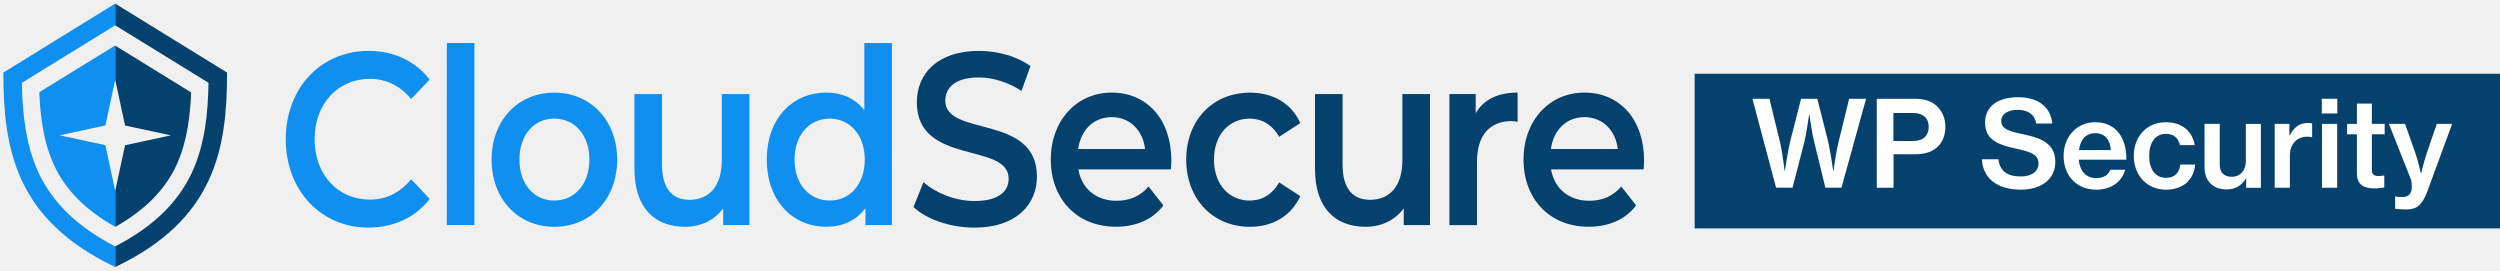
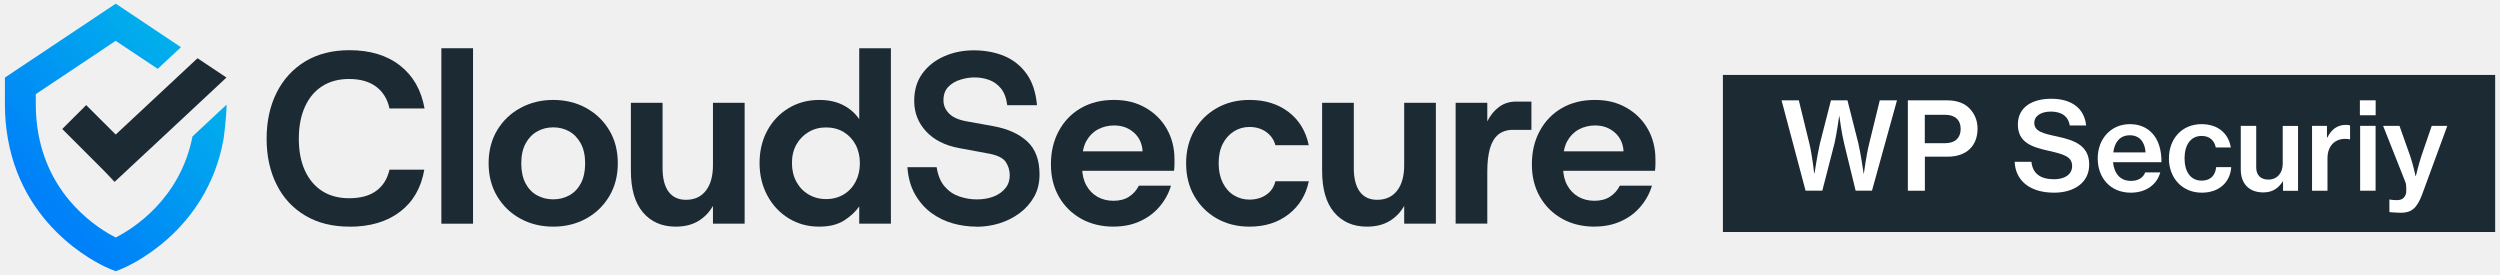
- <svg xmlns="http://www.w3.org/2000/svg" id="_レイヤー_2" data-name="レイヤー 2" viewBox="0 0 388.02 42">
+ <svg xmlns="http://www.w3.org/2000/svg" id="_レイヤー_2" data-name="レイヤー_2" viewBox="0 0 382 42">
  <defs>
    <style>
-       .cls-1 {
-         fill: #04426d;
+       .cls-1, .cls-2 {
+         fill: #1b2a33;
      }

-       .cls-1, .cls-2, .cls-3, .cls-4 {
-         stroke-width: 0px;
+       .cls-3 {
+         fill: #fff;
+       }
+ 
+       .cls-4 {
+         fill: none;
+       }
+ 
+       .cls-5 {
+         fill: url(#_ロゴ);
      }

      .cls-2 {
-         fill: none;
-       }
- 
-       .cls-3 {
-         fill: #0f8fef;
-       }
- 
-       .cls-4 {
-         fill: #fff;
+         opacity: .2;
      }
    </style>
+     <linearGradient id="_ロゴ" data-name="ロゴ" x1="6.34" y1="30.56" x2="29.39" y2="9.07" gradientUnits="userSpaceOnUse">
+       <stop offset="0" stop-color="#0080f9" />
+       <stop offset="1" stop-color="#01b0eb" />
+     </linearGradient>
  </defs>
-   <g id="_レイヤー_1-2" data-name="レイヤー 1">
+   <g id="_レイヤー_1-2" data-name="レイヤー_1">
    <g>
-       <rect class="cls-2" width="370" height="42" />
+       <rect class="cls-4" width="382" height="42" />
+       <rect class="cls-4" x=".23" width="381.53" height="42" />
+       <rect class="cls-1" x="263.26" y="11.45" width="118" height="24" />
+       <g>
+         <path class="cls-3" d="M272.23,15.33h2.63l1.63,6.68c.41,1.69.72,4.51.72,4.51h.04s.45-2.93.83-4.58l1.69-6.61h2.52l1.67,6.59c.39,1.67.8,4.6.8,4.6h.04s.37-2.84.8-4.53l1.63-6.66h2.63l-3.82,13.8h-2.5l-1.76-7.22c-.37-1.47-.72-4.14-.72-4.14h-.04s-.37,2.67-.71,4.14l-1.86,7.22h-2.56l-3.67-13.8Z" />
+         <path class="cls-3" d="M291.52,15.33h5.97c1.56,0,2.75.46,3.51,1.3.74.8,1.17,1.8,1.17,3.02,0,2.6-1.65,4.29-4.56,4.29h-3.49v5.2h-2.6v-13.8ZM294.12,21.88h3.08c1.58,0,2.39-.85,2.39-2.19s-.85-2.15-2.36-2.15h-3.12v4.34Z" />
+         <path class="cls-3" d="M307.82,24.72h2.58c.19,1.78,1.35,2.67,3.47,2.67,1.5,0,2.75-.65,2.75-2.02,0-1.48-1.37-1.82-3.56-2.32-2.58-.58-4.73-1.26-4.73-4.03,0-2.62,2.15-3.93,5.1-3.93,3.21,0,5.07,1.54,5.33,4.08h-2.5c-.2-1.35-1.22-2.12-2.86-2.12-1.54,0-2.56.65-2.56,1.74,0,1.28,1.34,1.61,3.47,2.06,2.56.56,4.92,1.32,4.92,4.3,0,2.75-2.3,4.29-5.36,4.29-3.79,0-5.92-1.91-6.03-4.73Z" />
+         <path class="cls-3" d="M320.53,24.2c0-2.95,1.99-5.23,4.92-5.23,1.45,0,2.58.5,3.41,1.39.96,1.02,1.43,2.58,1.41,4.42h-7.4c.17,1.71,1.08,2.86,2.73,2.86,1.13,0,1.87-.48,2.19-1.3h2.3c-.48,1.78-2.08,3.1-4.51,3.1-3.15,0-5.05-2.3-5.05-5.23ZM322.9,23.29h4.94c-.09-1.63-.96-2.62-2.39-2.62-1.54,0-2.34,1.06-2.54,2.62Z" />
+         <path class="cls-3" d="M331.41,24.2c0-2.95,1.95-5.23,4.99-5.23,2.52,0,4.12,1.43,4.47,3.56h-2.3c-.22-1.08-.96-1.76-2.15-1.76-1.73,0-2.62,1.43-2.62,3.43s.89,3.4,2.62,3.4c1.3,0,2.08-.76,2.21-2.06h2.3c-.15,2.3-1.84,3.9-4.49,3.9-3.06,0-5.03-2.3-5.03-5.23Z" />
+         <path class="cls-3" d="M348.85,29.14v-1.41h-.04c-.72,1.08-1.6,1.67-2.99,1.67-2.17,0-3.43-1.35-3.43-3.49v-6.68h2.36v6.35c0,1.17.67,1.86,1.86,1.86,1.34,0,2.19-1.02,2.19-2.39v-5.81h2.34v9.91h-2.28Z" />
+         <path class="cls-3" d="M355.56,21.01h.06c.63-1.28,1.58-1.93,2.84-1.93.28,0,.46.02.63.09v2.12h-.07c-.22-.06-.41-.07-.65-.07-1.56-.02-2.73,1.04-2.73,2.95v4.97h-2.36v-9.91h2.28v1.78Z" />
+         <path class="cls-3" d="M360.59,15.33h2.41v2.28h-2.41v-2.28ZM360.63,19.23h2.36v9.91h-2.36v-9.91Z" />
+         <path class="cls-3" d="M365.1,32.4v-1.91h.13c.09.06.74.09.98.09.8,0,1.24-.3,1.45-1.09,0-.19.09-1.11-.11-1.65l-3.41-8.61h2.5l1.63,4.6c.43,1.22.83,3.08.83,3.08h.04s.45-1.87.85-3.08l1.58-4.6h2.38l-3.84,10.46c-.82,2.19-1.67,2.82-3.28,2.82-.3,0-1.56-.06-1.73-.11Z" />
+       </g>
      <g>
        <g>
+           <path class="cls-1" d="M53.4,34.63c-2.61,0-4.86-.56-6.76-1.69-1.9-1.13-3.36-2.7-4.37-4.73-1.02-2.02-1.53-4.36-1.53-7.02s.51-5,1.53-7.04c1.02-2.03,2.48-3.62,4.37-4.77,1.9-1.14,4.15-1.71,6.76-1.71,3.15,0,5.73.78,7.73,2.35,2,1.56,3.24,3.75,3.74,6.55h-5.36c-.3-1.41-.97-2.52-2.01-3.31-1.04-.79-2.43-1.19-4.17-1.19-1.59,0-2.95.37-4.1,1.1-1.14.73-2.02,1.78-2.64,3.15s-.93,2.99-.93,4.88.31,3.51.93,4.86c.62,1.35,1.5,2.4,2.64,3.13,1.14.73,2.51,1.1,4.1,1.1,1.74,0,3.12-.37,4.15-1.12s1.71-1.82,2.03-3.24h5.32c-.47,2.76-1.71,4.9-3.7,6.42-2,1.53-4.57,2.29-7.73,2.29Z" />
+           <path class="cls-1" d="M67.44,34.18V7.37h4.84v26.81h-4.84Z" />
+           <path class="cls-1" d="M84.53,34.63c-1.86,0-3.54-.41-5.03-1.23-1.49-.82-2.67-1.96-3.54-3.42-.87-1.46-1.3-3.14-1.3-5.03s.43-3.59,1.3-5.04c.87-1.45,2.05-2.59,3.56-3.41,1.5-.82,3.17-1.23,5.01-1.23s3.54.41,5.03,1.23c1.49.82,2.67,1.95,3.54,3.41.87,1.45,1.3,3.13,1.3,5.04s-.43,3.56-1.3,5.03c-.87,1.46-2.05,2.61-3.54,3.42-1.49.82-3.16,1.23-5.03,1.23ZM84.53,30.46c.89,0,1.71-.2,2.46-.61.74-.41,1.33-1.02,1.77-1.84.43-.82.65-1.84.65-3.05s-.22-2.23-.67-3.05c-.45-.82-1.04-1.43-1.77-1.84-.73-.41-1.55-.61-2.44-.61s-1.68.2-2.42.61c-.75.41-1.34,1.02-1.79,1.84-.45.82-.67,1.84-.67,3.05s.22,2.23.65,3.05c.43.82,1.02,1.43,1.77,1.84.74.41,1.56.61,2.46.61Z" />
+           <path class="cls-1" d="M103.25,34.63c-2.11,0-3.78-.73-5.01-2.18-1.23-1.45-1.84-3.57-1.84-6.35v-10.39h4.84v9.94c0,1.59.3,2.8.91,3.63.61.83,1.5,1.25,2.66,1.25,1.32,0,2.33-.47,3.05-1.4.72-.93,1.08-2.23,1.08-3.89v-9.53h4.84v18.47h-4.84v-2.72c-.55.97-1.29,1.74-2.23,2.31-.94.57-2.1.86-3.46.86Z" />
+           <path class="cls-1" d="M125.18,34.63c-1.74,0-3.29-.42-4.67-1.27s-2.46-2-3.26-3.48c-.79-1.48-1.19-3.13-1.19-4.97s.4-3.52,1.19-4.97c.79-1.45,1.88-2.59,3.26-3.42,1.38-.83,2.94-1.25,4.67-1.25,1.39,0,2.6.26,3.63.78,1.03.52,1.85,1.24,2.48,2.16V7.37h4.84v26.81h-4.84v-2.64c-.57.82-1.35,1.54-2.33,2.16-.98.62-2.24.93-3.78.93ZM126.22,30.42c1.02,0,1.92-.24,2.7-.71.78-.47,1.39-1.12,1.82-1.95s.65-1.77.65-2.81-.22-2.01-.65-2.83-1.04-1.46-1.82-1.94c-.78-.47-1.68-.71-2.7-.71s-1.89.24-2.68.71c-.79.47-1.41,1.11-1.86,1.92-.45.81-.67,1.74-.67,2.81s.22,2.02.67,2.85c.45.83,1.07,1.48,1.86,1.95.79.47,1.69.71,2.68.71Z" />
+           <path class="cls-1" d="M149.19,34.63c-1.22,0-2.42-.17-3.61-.5-1.19-.34-2.28-.87-3.28-1.6-.99-.73-1.82-1.68-2.48-2.83-.66-1.15-1.05-2.54-1.17-4.15h4.47c.2,1.27.61,2.26,1.25,2.98.63.72,1.39,1.22,2.27,1.51.88.29,1.76.43,2.62.43.97,0,1.83-.15,2.59-.45.76-.3,1.35-.73,1.79-1.28s.65-1.21.65-1.95-.21-1.46-.63-2.07c-.42-.61-1.33-1.04-2.72-1.28l-4.43-.82c-2.13-.4-3.8-1.25-5.01-2.55-1.2-1.3-1.81-2.85-1.81-4.64,0-1.64.41-3.03,1.23-4.17.82-1.14,1.92-2.02,3.31-2.64s2.92-.93,4.58-.93,3.3.3,4.69.89c1.39.6,2.52,1.51,3.39,2.74s1.39,2.81,1.56,4.75h-4.54c-.15-1.12-.48-1.98-.99-2.59-.51-.61-1.12-1.04-1.82-1.28-.71-.25-1.43-.37-2.18-.37-.7,0-1.41.11-2.16.34s-1.37.59-1.86,1.1c-.5.51-.74,1.2-.74,2.07,0,.75.28,1.41.84,1.99s1.46.99,2.7,1.21l4.1.74c2.18.4,3.9,1.17,5.16,2.33,1.25,1.15,1.88,2.84,1.88,5.04,0,1.32-.28,2.46-.84,3.44-.56.98-1.3,1.81-2.22,2.49-.92.68-1.95,1.2-3.09,1.55-1.14.35-2.31.52-3.5.52Z" />
+           <path class="cls-1" d="M170.19,34.63c-1.89,0-3.55-.4-4.99-1.21-1.44-.81-2.57-1.92-3.39-3.35-.82-1.43-1.23-3.08-1.23-4.97s.4-3.61,1.21-5.1c.81-1.49,1.93-2.65,3.37-3.48,1.44-.83,3.11-1.25,5.03-1.25s3.45.4,4.84,1.19c1.39.79,2.48,1.87,3.26,3.24.78,1.37,1.17,2.92,1.17,4.65v.82c0,.3-.03.61-.07.93h-15.3v-2.98h10.5c-.07-1.19-.52-2.15-1.34-2.87s-1.82-1.08-3.02-1.08c-.89,0-1.71.2-2.46.6s-1.33.99-1.77,1.77c-.43.78-.65,1.78-.65,3v1.04c0,1.04.21,1.95.63,2.72.42.77.99,1.36,1.71,1.77.72.41,1.54.61,2.46.61s1.74-.21,2.38-.63c.64-.42,1.14-.98,1.49-1.68h4.91c-.35,1.17-.93,2.23-1.73,3.18-.81.96-1.81,1.71-3,2.25-1.19.55-2.53.82-4.02.82Z" />
+           <path class="cls-1" d="M190.93,34.63c-1.89,0-3.55-.42-5.01-1.25s-2.59-1.97-3.43-3.42-1.25-3.12-1.25-5.01.42-3.56,1.25-5.01,1.97-2.59,3.43-3.42c1.45-.83,3.12-1.25,5.01-1.25,2.36,0,4.34.61,5.96,1.84,1.61,1.23,2.64,2.92,3.09,5.08h-5.1c-.22-.84-.7-1.52-1.41-2.03-.72-.51-1.58-.76-2.57-.76-.84,0-1.63.22-2.35.67-.72.45-1.29,1.08-1.71,1.9-.42.82-.63,1.81-.63,2.98s.21,2.13.63,2.98c.42.84.99,1.48,1.71,1.92.72.43,1.5.65,2.35.65.99,0,1.85-.24,2.57-.73.72-.48,1.19-1.17,1.41-2.07h5.1c-.42,2.08-1.45,3.76-3.07,5.03-1.63,1.27-3.62,1.9-5.98,1.9Z" />
+           <path class="cls-1" d="M208.87,34.63c-2.11,0-3.78-.73-5.01-2.18-1.23-1.45-1.84-3.57-1.84-6.35v-10.39h4.84v9.94c0,1.59.3,2.8.91,3.63.61.83,1.49,1.25,2.66,1.25,1.31,0,2.33-.47,3.05-1.4.72-.93,1.08-2.23,1.08-3.89v-9.53h4.84v18.47h-4.84v-2.72c-.55.97-1.29,1.74-2.23,2.31-.94.57-2.1.86-3.46.86Z" />
+           <path class="cls-1" d="M222.42,34.18V15.71h4.84v2.83c.47-.94,1.08-1.68,1.82-2.22.74-.53,1.6-.8,2.57-.8h2.35v4.32h-2.83c-.89,0-1.63.24-2.22.71-.58.47-1.01,1.18-1.28,2.12-.27.94-.41,2.11-.41,3.5v8h-4.84Z" />
+           <path class="cls-1" d="M243.68,34.63c-1.89,0-3.55-.4-4.99-1.21-1.44-.81-2.57-1.92-3.39-3.35-.82-1.43-1.23-3.08-1.23-4.97s.4-3.61,1.21-5.1c.81-1.49,1.93-2.65,3.37-3.48,1.44-.83,3.11-1.25,5.03-1.25s3.45.4,4.84,1.19c1.39.79,2.48,1.87,3.26,3.24.78,1.37,1.17,2.92,1.17,4.65v.82c0,.3-.03.61-.07.93h-15.3v-2.98h10.5c-.07-1.19-.52-2.15-1.34-2.87s-1.82-1.08-3.02-1.08c-.89,0-1.71.2-2.46.6s-1.33.99-1.77,1.77c-.43.78-.65,1.78-.65,3v1.04c0,1.04.21,1.95.63,2.72.42.77.99,1.36,1.71,1.77.72.41,1.54.61,2.46.61s1.74-.21,2.38-.63c.64-.42,1.14-.98,1.49-1.68h4.91c-.35,1.17-.93,2.23-1.73,3.18-.81.96-1.81,1.71-3,2.25s-2.53.82-4.02.82Z" />
+         </g>
+         <g>
          <g>
-             <g>
-               <path class="cls-1" d="M17.88.56v3.37l14.48,8.92c-.07,4.55-.53,9.58-2.6,13.99-2.2,4.68-6.09,8.42-11.88,11.4v3.2c15.46-7.34,17.36-18.31,17.36-30.14v-.04L17.88.56Z" />
-               <path class="cls-1" d="M29.66,14.31v.12c-.12,2.98-.49,7.39-2.31,11.28-1.78,3.79-4.85,6.88-9.37,9.45l-.1.06v-5.57l1.53-7.11,7.11-1.53-7.11-1.53-1.53-7.11v-5.29l.11.07,11.67,7.19Z" />
-             </g>
-             <path class="cls-3" d="M17.88,3.93L3.4,12.85c.07,4.55.54,9.58,2.6,13.99,2.2,4.68,6.09,8.42,11.88,11.4v3.2C2.43,34.1.52,23.13.52,11.3v-.04L17.88.56v3.37Z" />
-             <path class="cls-3" d="M16.35,19.47l-7.11,1.53,7.11,1.53,1.53,7.11v5.57l-.1-.06c-4.52-2.57-7.59-5.66-9.36-9.45-1.83-3.89-2.19-8.3-2.31-11.28v-.12s.1-.06.1-.06l11.68-7.19v5.29l-1.53,7.11Z" />
+             <polygon class="cls-2" points="17.55 27.75 17.5 27.8 16.1 26.3 17.55 27.75" />
+             <polygon class="cls-1" points="17.55 27.75 17.5 27.8 16.1 26.3 17.55 27.75" />
+             <polygon class="cls-1" points="34.6 11.85 29.88 16.26 21.34 24.22 17.55 27.75 16.1 26.3 16.09 26.29 9.51 19.71 13.17 16.06 17.68 20.56 26.63 12.21 30.18 8.9 34.6 11.85" />
          </g>
-           <g>
-             <path class="cls-3" d="M44.35,21.61c0-7.96,5.48-13.71,12.85-13.71,3.91,0,7.26,1.56,9.49,4.45l-2.88,3.01c-1.75-2.09-3.91-3.12-6.41-3.12-4.97,0-8.57,3.88-8.57,9.37s3.6,9.37,8.57,9.37c2.5,0,4.66-1.03,6.41-3.16l2.88,3.05c-2.23,2.89-5.58,4.45-9.53,4.45-7.33,0-12.81-5.75-12.81-13.71Z" />
-             <path class="cls-3" d="M69.35,6.68h4.28v28.25h-4.28V6.68Z" />
-             <path class="cls-3" d="M76.3,24.77c0-6.09,4.11-10.39,9.73-10.39s9.76,4.3,9.76,10.39-4.08,10.43-9.76,10.43-9.73-4.34-9.73-10.43ZM91.48,24.77c0-3.88-2.33-6.36-5.45-6.36s-5.41,2.47-5.41,6.36,2.33,6.36,5.41,6.36,5.45-2.47,5.45-6.36Z" />
-             <path class="cls-3" d="M116.32,14.6v20.33h-4.08v-2.59c-1.37,1.87-3.53,2.86-5.89,2.86-4.69,0-7.88-2.86-7.88-8.99v-11.61h4.28v10.97c0,3.69,1.58,5.44,4.28,5.44,2.98,0,5-2.06,5-6.13v-10.28h4.28Z" />
-             <path class="cls-3" d="M138.43,6.68v28.25h-4.11v-2.63c-1.44,1.94-3.56,2.89-6.06,2.89-5.31,0-9.25-4.11-9.25-10.43s3.94-10.39,9.25-10.39c2.36,0,4.45.88,5.89,2.74V6.68h4.28ZM134.22,24.77c0-3.88-2.36-6.36-5.45-6.36s-5.45,2.47-5.45,6.36,2.36,6.36,5.45,6.36,5.45-2.47,5.45-6.36Z" />
-             <path class="cls-1" d="M141.79,32.12l1.54-3.85c1.92,1.71,4.97,2.93,7.91,2.93,3.73,0,5.31-1.48,5.31-3.46,0-5.75-14.25-1.98-14.25-11.88,0-4.3,3.08-7.96,9.66-7.96,2.88,0,5.89.84,7.98,2.36l-1.4,3.85c-2.16-1.41-4.52-2.09-6.61-2.09-3.7,0-5.21,1.6-5.21,3.62,0,5.67,14.22,1.98,14.22,11.77,0,4.26-3.12,7.92-9.7,7.92-3.73,0-7.47-1.29-9.46-3.2Z" />
-             <path class="cls-1" d="M181.73,26.29h-14.36c.51,2.97,2.74,4.87,5.93,4.87,2.06,0,3.67-.72,4.97-2.21l2.3,2.93c-1.64,2.17-4.21,3.31-7.37,3.31-6.13,0-10.11-4.38-10.11-10.43s4.01-10.39,9.46-10.39,9.25,4.15,9.25,10.51c0,.38-.03.95-.07,1.41ZM167.34,23.13h10.38c-.34-2.93-2.36-4.95-5.17-4.95s-4.8,1.98-5.21,4.95Z" />
-             <path class="cls-1" d="M184.11,24.77c0-6.09,4.11-10.39,9.9-10.39,3.56,0,6.41,1.64,7.81,4.72l-3.29,2.13c-1.1-1.94-2.74-2.82-4.56-2.82-3.15,0-5.55,2.44-5.55,6.36s2.4,6.36,5.55,6.36c1.82,0,3.46-.88,4.56-2.82l3.29,2.13c-1.4,3.05-4.25,4.76-7.81,4.76-5.79,0-9.9-4.34-9.9-10.43Z" />
-             <g>
-               <path class="cls-1" d="M221.95,14.6v20.33h-4.08v-2.59c-1.37,1.87-3.53,2.86-5.89,2.86-4.69,0-7.88-2.86-7.88-8.99v-11.61h4.28v10.97c0,3.69,1.58,5.44,4.28,5.44,2.98,0,5-2.06,5-6.13v-10.28h4.28Z" />
-               <g>
-                 <path class="cls-1" d="M235.54,14.38v4.53c-.38-.08-.69-.11-.99-.11-3.25,0-5.31,2.13-5.31,6.28v9.86h-4.28V14.6h4.08v2.97c1.23-2.13,3.46-3.2,6.51-3.2Z" />
-                 <path class="cls-1" d="M255.1,26.29h-14.36c.51,2.97,2.74,4.87,5.93,4.87,2.06,0,3.67-.72,4.97-2.21l2.3,2.93c-1.64,2.17-4.21,3.31-7.37,3.31-6.13,0-10.11-4.38-10.11-10.43s4.01-10.39,9.46-10.39,9.25,4.15,9.25,10.51c0,.38-.03.95-.07,1.41ZM240.71,23.13h10.38c-.34-2.93-2.36-4.95-5.17-4.95s-4.8,1.98-5.21,4.95Z" />
-               </g>
-             </g>
-           </g>
-         </g>
-         <rect class="cls-1" x="263.02" y="11.45" width="125" height="24" />
-         <g>
-           <path class="cls-4" d="M272,15.33h2.63l1.63,6.68c.41,1.69.72,4.51.72,4.51h.04s.45-2.93.83-4.58l1.69-6.61h2.52l1.67,6.59c.39,1.67.8,4.6.8,4.6h.04s.37-2.84.8-4.53l1.63-6.66h2.63l-3.82,13.8h-2.5l-1.76-7.22c-.37-1.47-.72-4.14-.72-4.14h-.04s-.37,2.67-.71,4.14l-1.86,7.22h-2.56l-3.67-13.8Z" />
-           <path class="cls-4" d="M291.29,15.33h5.97c1.56,0,2.75.46,3.51,1.3.74.8,1.17,1.8,1.17,3.02,0,2.6-1.65,4.29-4.56,4.29h-3.49v5.2h-2.6v-13.8ZM293.88,21.88h3.08c1.58,0,2.39-.85,2.39-2.19s-.85-2.15-2.36-2.15h-3.12v4.34Z" />
-           <path class="cls-4" d="M307.59,24.72h2.58c.19,1.78,1.35,2.67,3.47,2.67,1.5,0,2.75-.65,2.75-2.02,0-1.48-1.37-1.82-3.56-2.32-2.58-.58-4.73-1.26-4.73-4.03,0-2.62,2.15-3.93,5.1-3.93,3.21,0,5.07,1.54,5.33,4.08h-2.5c-.2-1.35-1.22-2.12-2.86-2.12-1.54,0-2.56.65-2.56,1.74,0,1.28,1.34,1.61,3.47,2.06,2.56.56,4.92,1.32,4.92,4.3,0,2.75-2.3,4.29-5.36,4.29-3.79,0-5.92-1.91-6.03-4.73Z" />
-           <path class="cls-4" d="M320.29,24.2c0-2.95,1.99-5.23,4.92-5.23,1.45,0,2.58.5,3.41,1.39.96,1.02,1.43,2.58,1.41,4.42h-7.4c.17,1.71,1.08,2.86,2.73,2.86,1.13,0,1.87-.48,2.19-1.3h2.3c-.48,1.78-2.08,3.1-4.51,3.1-3.15,0-5.05-2.3-5.05-5.23ZM322.67,23.29h4.94c-.09-1.63-.96-2.62-2.39-2.62-1.54,0-2.34,1.06-2.54,2.62Z" />
-           <path class="cls-4" d="M331.18,24.2c0-2.95,1.95-5.23,4.99-5.23,2.52,0,4.12,1.43,4.47,3.56h-2.3c-.22-1.08-.96-1.76-2.15-1.76-1.73,0-2.62,1.43-2.62,3.43s.89,3.4,2.62,3.4c1.3,0,2.08-.76,2.21-2.06h2.3c-.15,2.3-1.84,3.9-4.49,3.9-3.06,0-5.03-2.3-5.03-5.23Z" />
-           <path class="cls-4" d="M348.62,29.14v-1.41h-.04c-.72,1.08-1.6,1.67-2.99,1.67-2.17,0-3.43-1.35-3.43-3.49v-6.68h2.36v6.35c0,1.17.67,1.86,1.86,1.86,1.34,0,2.19-1.02,2.19-2.39v-5.81h2.34v9.91h-2.28Z" />
-           <path class="cls-4" d="M355.33,21.01h.06c.63-1.28,1.58-1.93,2.84-1.93.28,0,.46.02.63.09v2.12h-.07c-.22-.06-.41-.07-.65-.07-1.56-.02-2.73,1.04-2.73,2.95v4.97h-2.36v-9.91h2.28v1.78Z" />
-           <path class="cls-4" d="M360.36,15.33h2.41v2.28h-2.41v-2.28ZM360.39,19.23h2.36v9.91h-2.36v-9.91Z" />
-           <path class="cls-4" d="M364.29,19.23h1.52v-3.15h2.32v3.15h1.99v1.61h-1.99v5.55c0,.72.39.93,1.06.93.24,0,.58-.04.76-.07h.11v1.84c-.39.07-.93.15-1.56.15-1.6,0-2.69-.58-2.69-2.32v-6.07h-1.52v-1.61Z" />
-           <path class="cls-4" d="M371.74,32.4v-1.91h.13c.09.06.74.09.98.09.8,0,1.24-.3,1.45-1.09,0-.19.09-1.11-.11-1.65l-3.41-8.61h2.5l1.63,4.6c.43,1.22.83,3.08.83,3.08h.04s.45-1.87.85-3.08l1.58-4.6h2.38l-3.84,10.46c-.82,2.19-1.67,2.82-3.28,2.82-.3,0-1.56-.06-1.73-.11Z" />
+           <path class="cls-5" d="M29.42,20.82c-1.9,9.68-9.18,14.17-11.74,15.47-2.6-1.32-10.05-5.92-11.82-15.89-.26-1.42-.39-2.91-.39-4.43v-1.59l12.2-8.14,6.43,4.28,3.55-3.31L17.68.56.75,11.85v4.12c0,1.8.16,3.57.46,5.27,2.58,14.51,15.06,19.64,15.6,19.85l.87.35.88-.35c.53-.21,13.01-5.34,15.6-19.85l.02-.1c.02-.14.44-3.29.44-5.15l-5.19,4.84Z" />
        </g>
      </g>
    </g>
  </g>
</svg>
